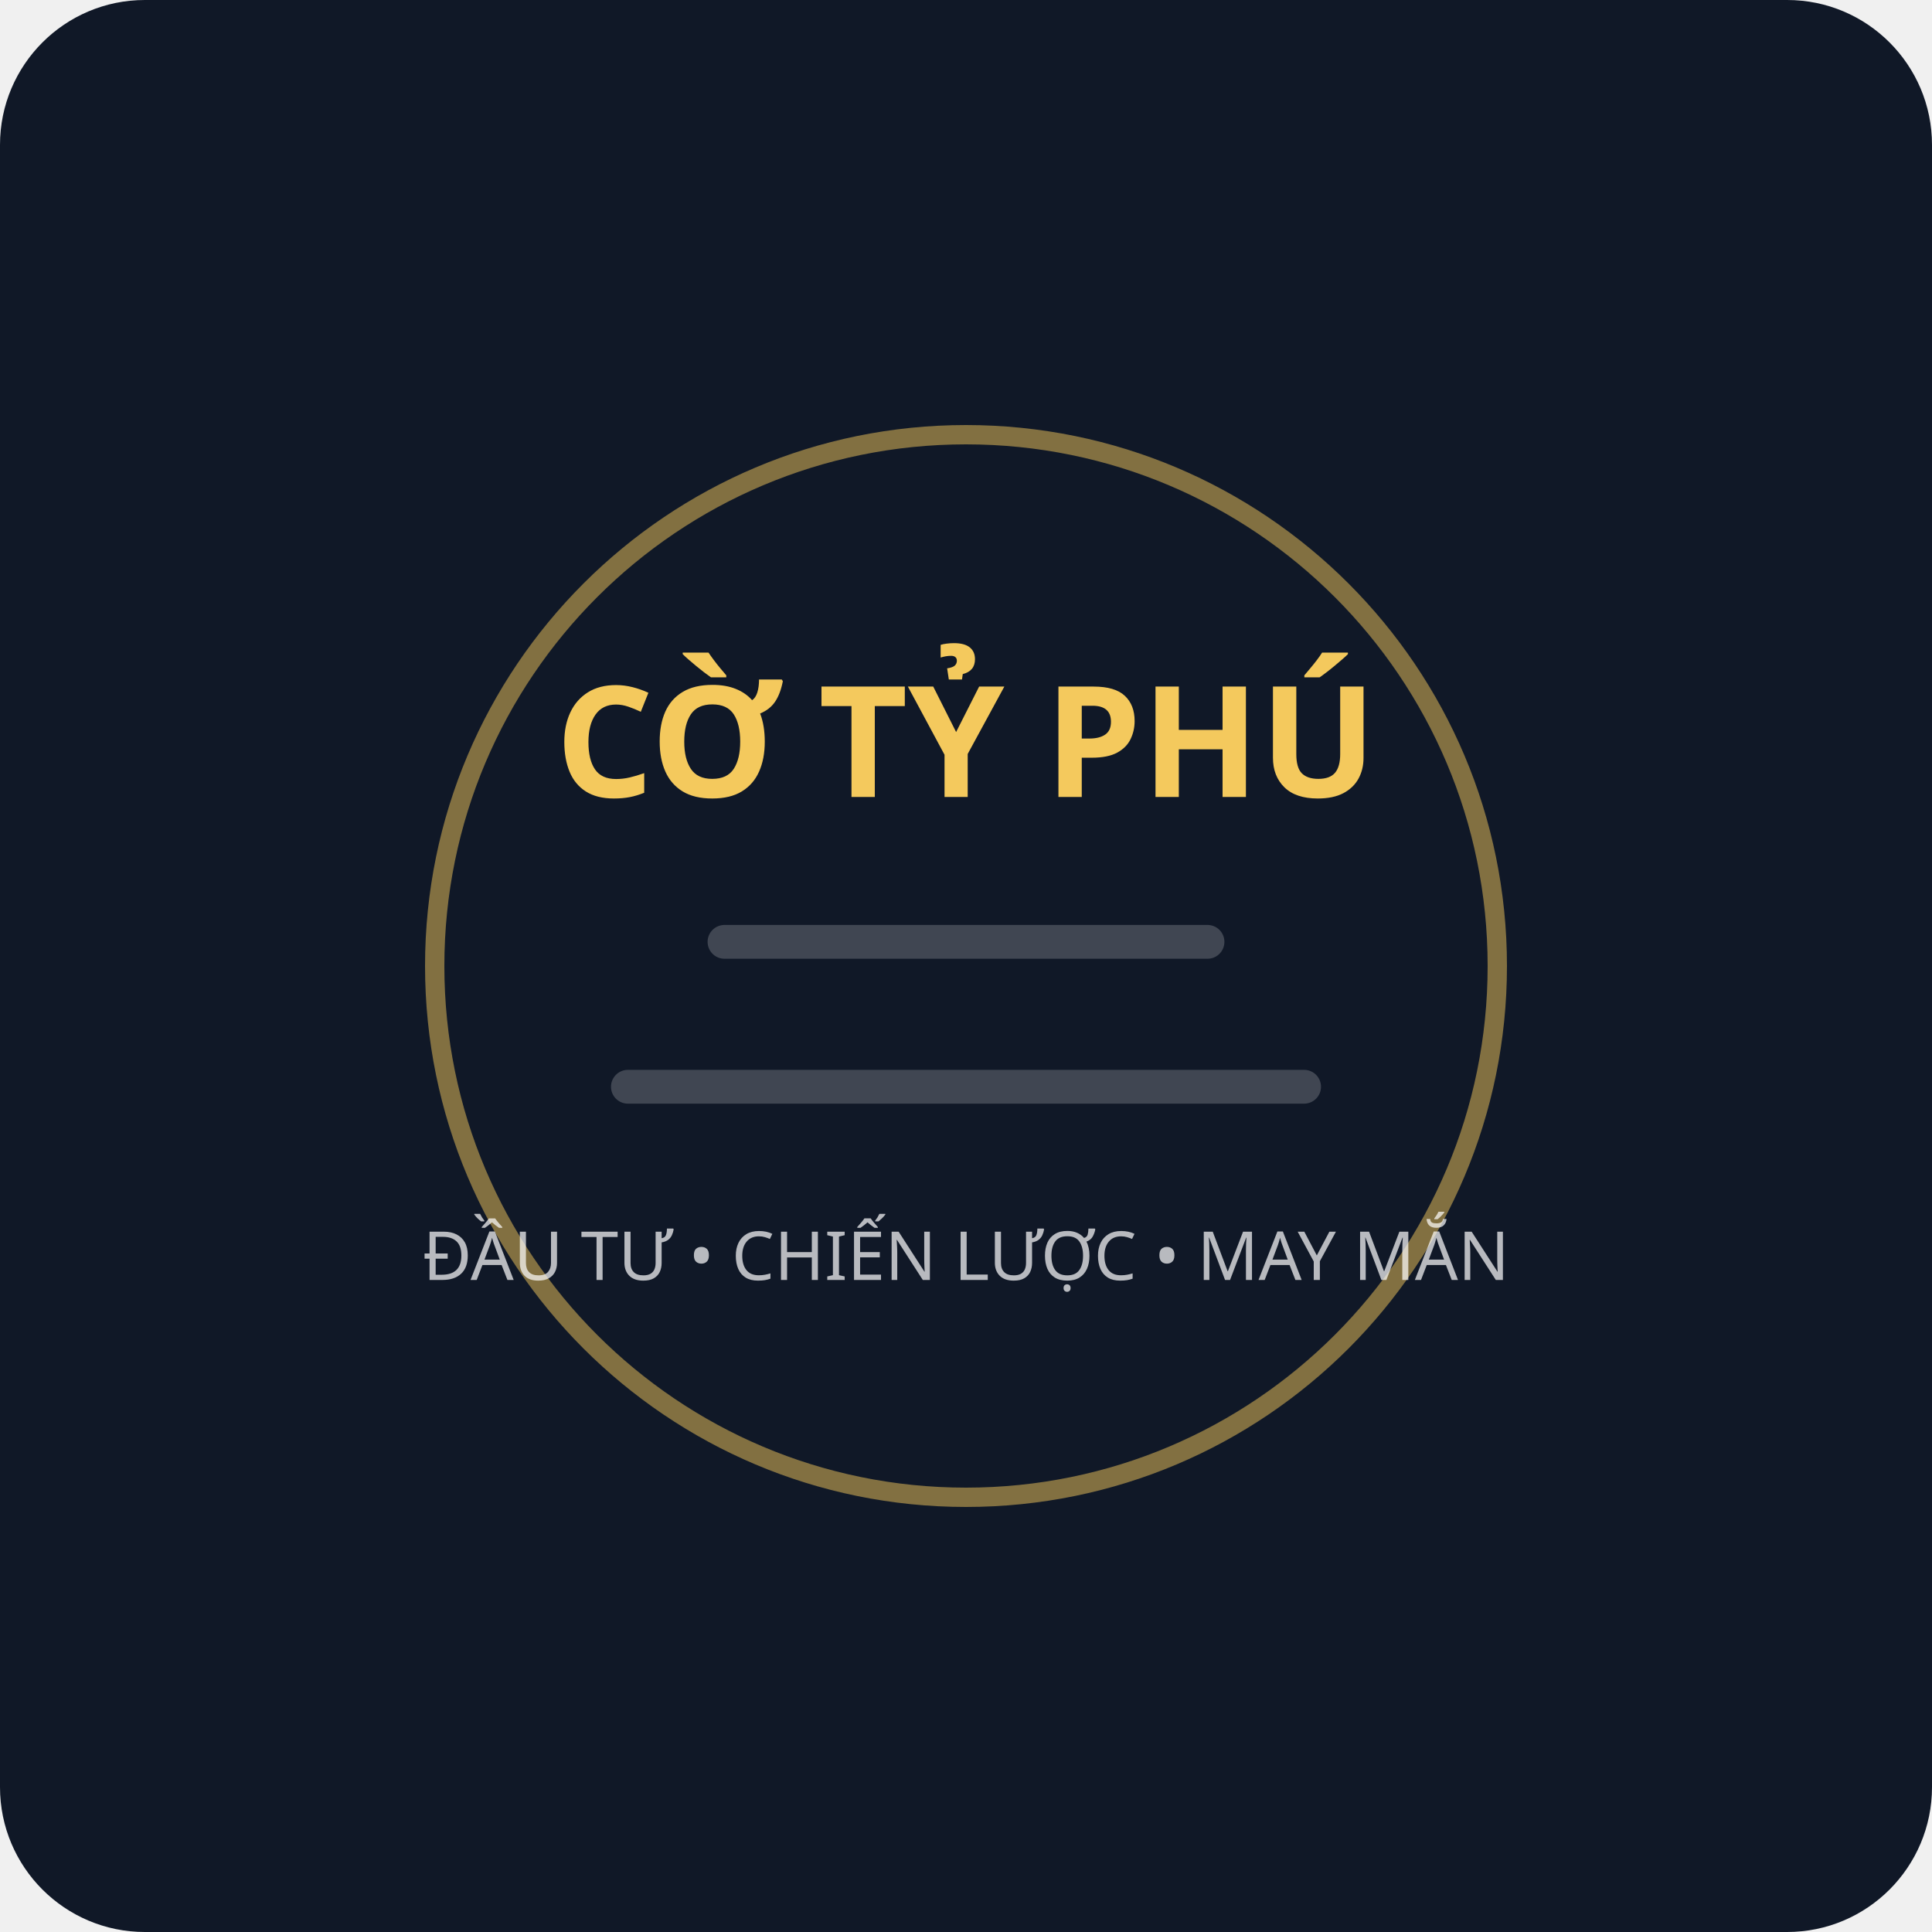
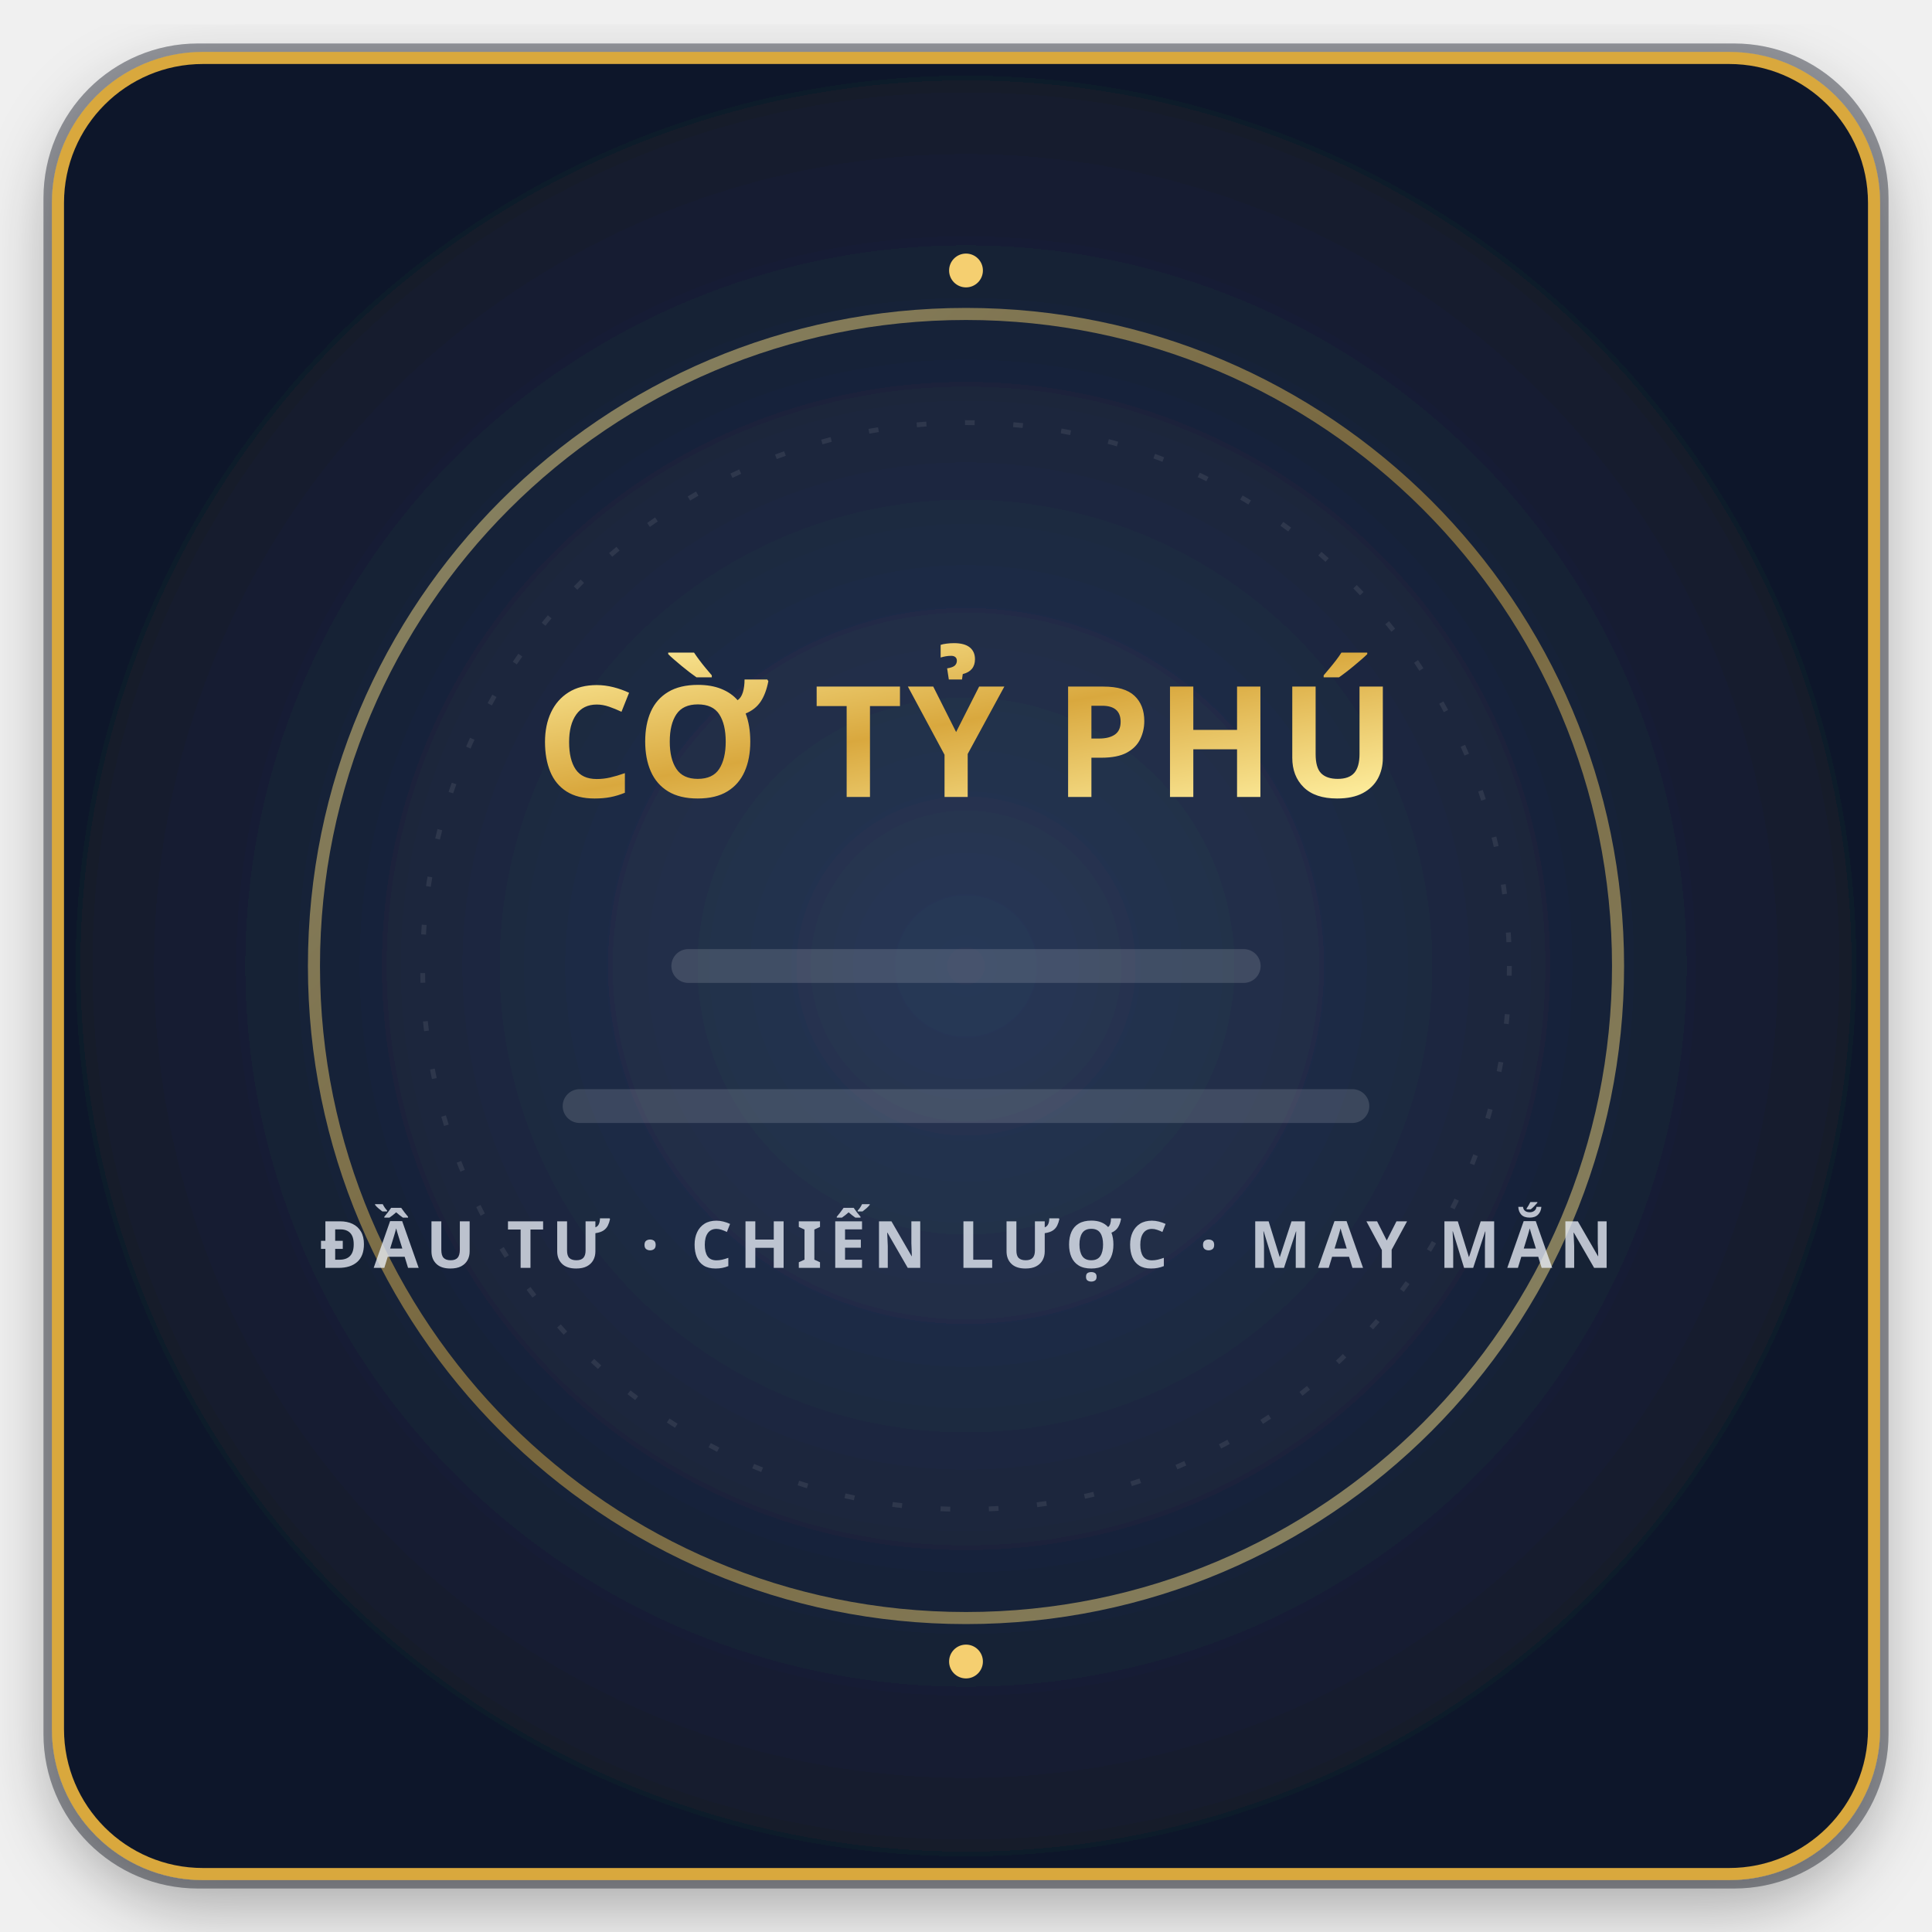
<svg xmlns="http://www.w3.org/2000/svg" viewBox="0 0 800 800">
-   <rect width="800" height="800" rx="60" fill="#101827" />
-   <circle cx="400" cy="400" r="220" fill="none" stroke="#f4c95d" stroke-opacity=".5" stroke-width="8" />
-   <path d="M260 450h280M300 390h200" stroke="#fff" stroke-opacity=".2" stroke-width="14" stroke-linecap="round" />
-   <text x="400" y="330" text-anchor="middle" fill="#f4c95d" font-family="sans-serif" font-size="64" font-weight="800">CỜ TỶ PHÚ</text>
-   <text x="400" y="530" text-anchor="middle" fill="#fff" opacity=".7" font-family="sans-serif" font-size="28">ĐẦU TƯ • CHIẾN LƯỢC • MAY MẮN</text>
+   <defs>
+     <radialGradient id="bg">
+       <stop stop-color="#293957" />
+       <stop offset="1" stop-color="#11192b" />
+     </radialGradient>
+     <linearGradient id="g" x1="0" y1="0" x2="1" y2="1">
+       <stop stop-color="#fff0a1" />
+       <stop offset=".5" stop-color="#d9a83e" />
+       <stop offset="1" stop-color="#fff0a1" />
+     </linearGradient>
+     <filter id="s">
+       <feDropShadow dx="0" dy="10" stdDeviation="14" flood-opacity=".32" />
+     </filter>
+   </defs>
+   <rect x="18" y="18" width="764" height="764" rx="64" fill="#090f1e" opacity=".4" />
+   <rect x="24" y="24" width="752" height="752" rx="60" fill="url(#bg)" stroke="#d9a83e" stroke-width="5" filter="url(#s)" />
+   <circle cx="400" cy="400" r="270" fill="none" stroke="url(#g)" stroke-opacity=".5" stroke-width="5" />
+   <circle cx="400" cy="400" r="225" fill="none" stroke="#fff" stroke-opacity=".08" stroke-width="2" stroke-dasharray="4 16" />
+   <path d="M240 458h320M285 400h230" stroke="#fff" stroke-opacity=".14" stroke-width="14" stroke-linecap="round" />
+   <text x="400" y="330" text-anchor="middle" fill="url(#g)" font-family="sans-serif" font-size="64" font-weight="900" letter-spacing="2">CỜ TỶ PHÚ</text>
+   <text x="400" y="525" text-anchor="middle" fill="#e9eef7" opacity=".78" font-family="sans-serif" font-size="27" font-weight="700" letter-spacing="3">ĐẦU TƯ · CHIẾN LƯỢC · MAY MẮN</text>
+   <circle cx="400" cy="112" r="7" fill="#f5cf70" />
+   <circle cx="400" cy="688" r="7" fill="#f5cf70" />
</svg>
